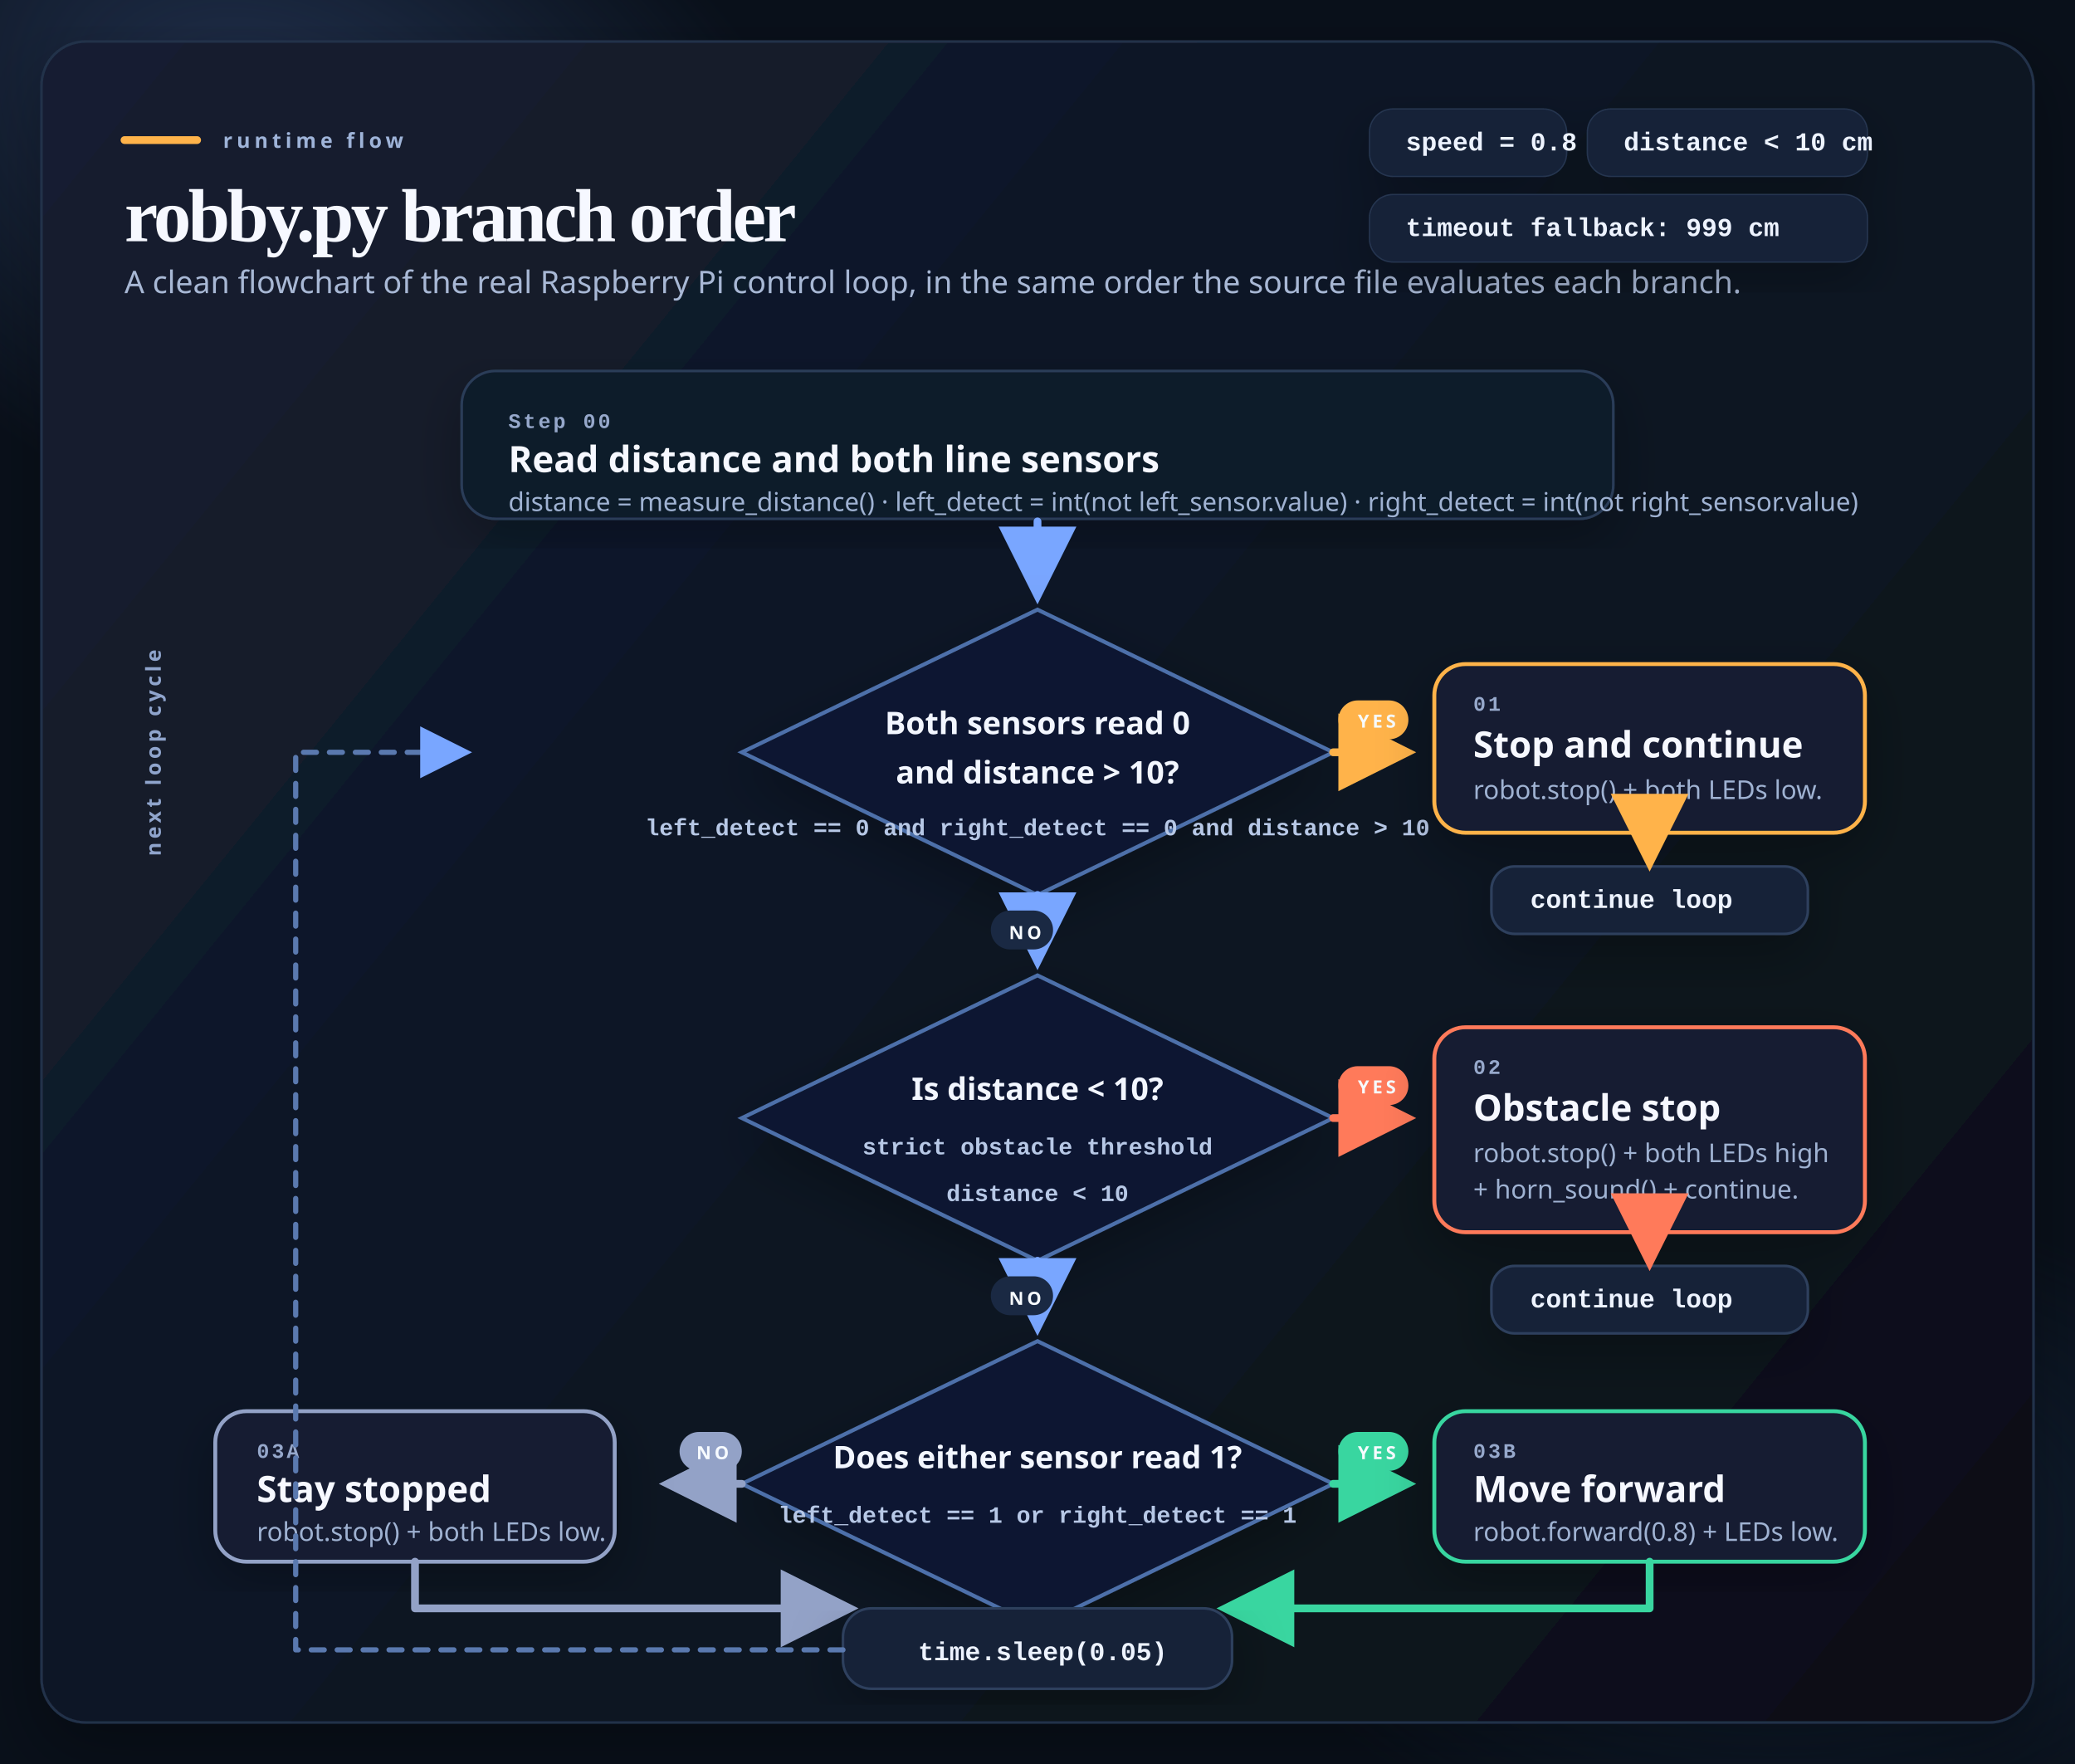
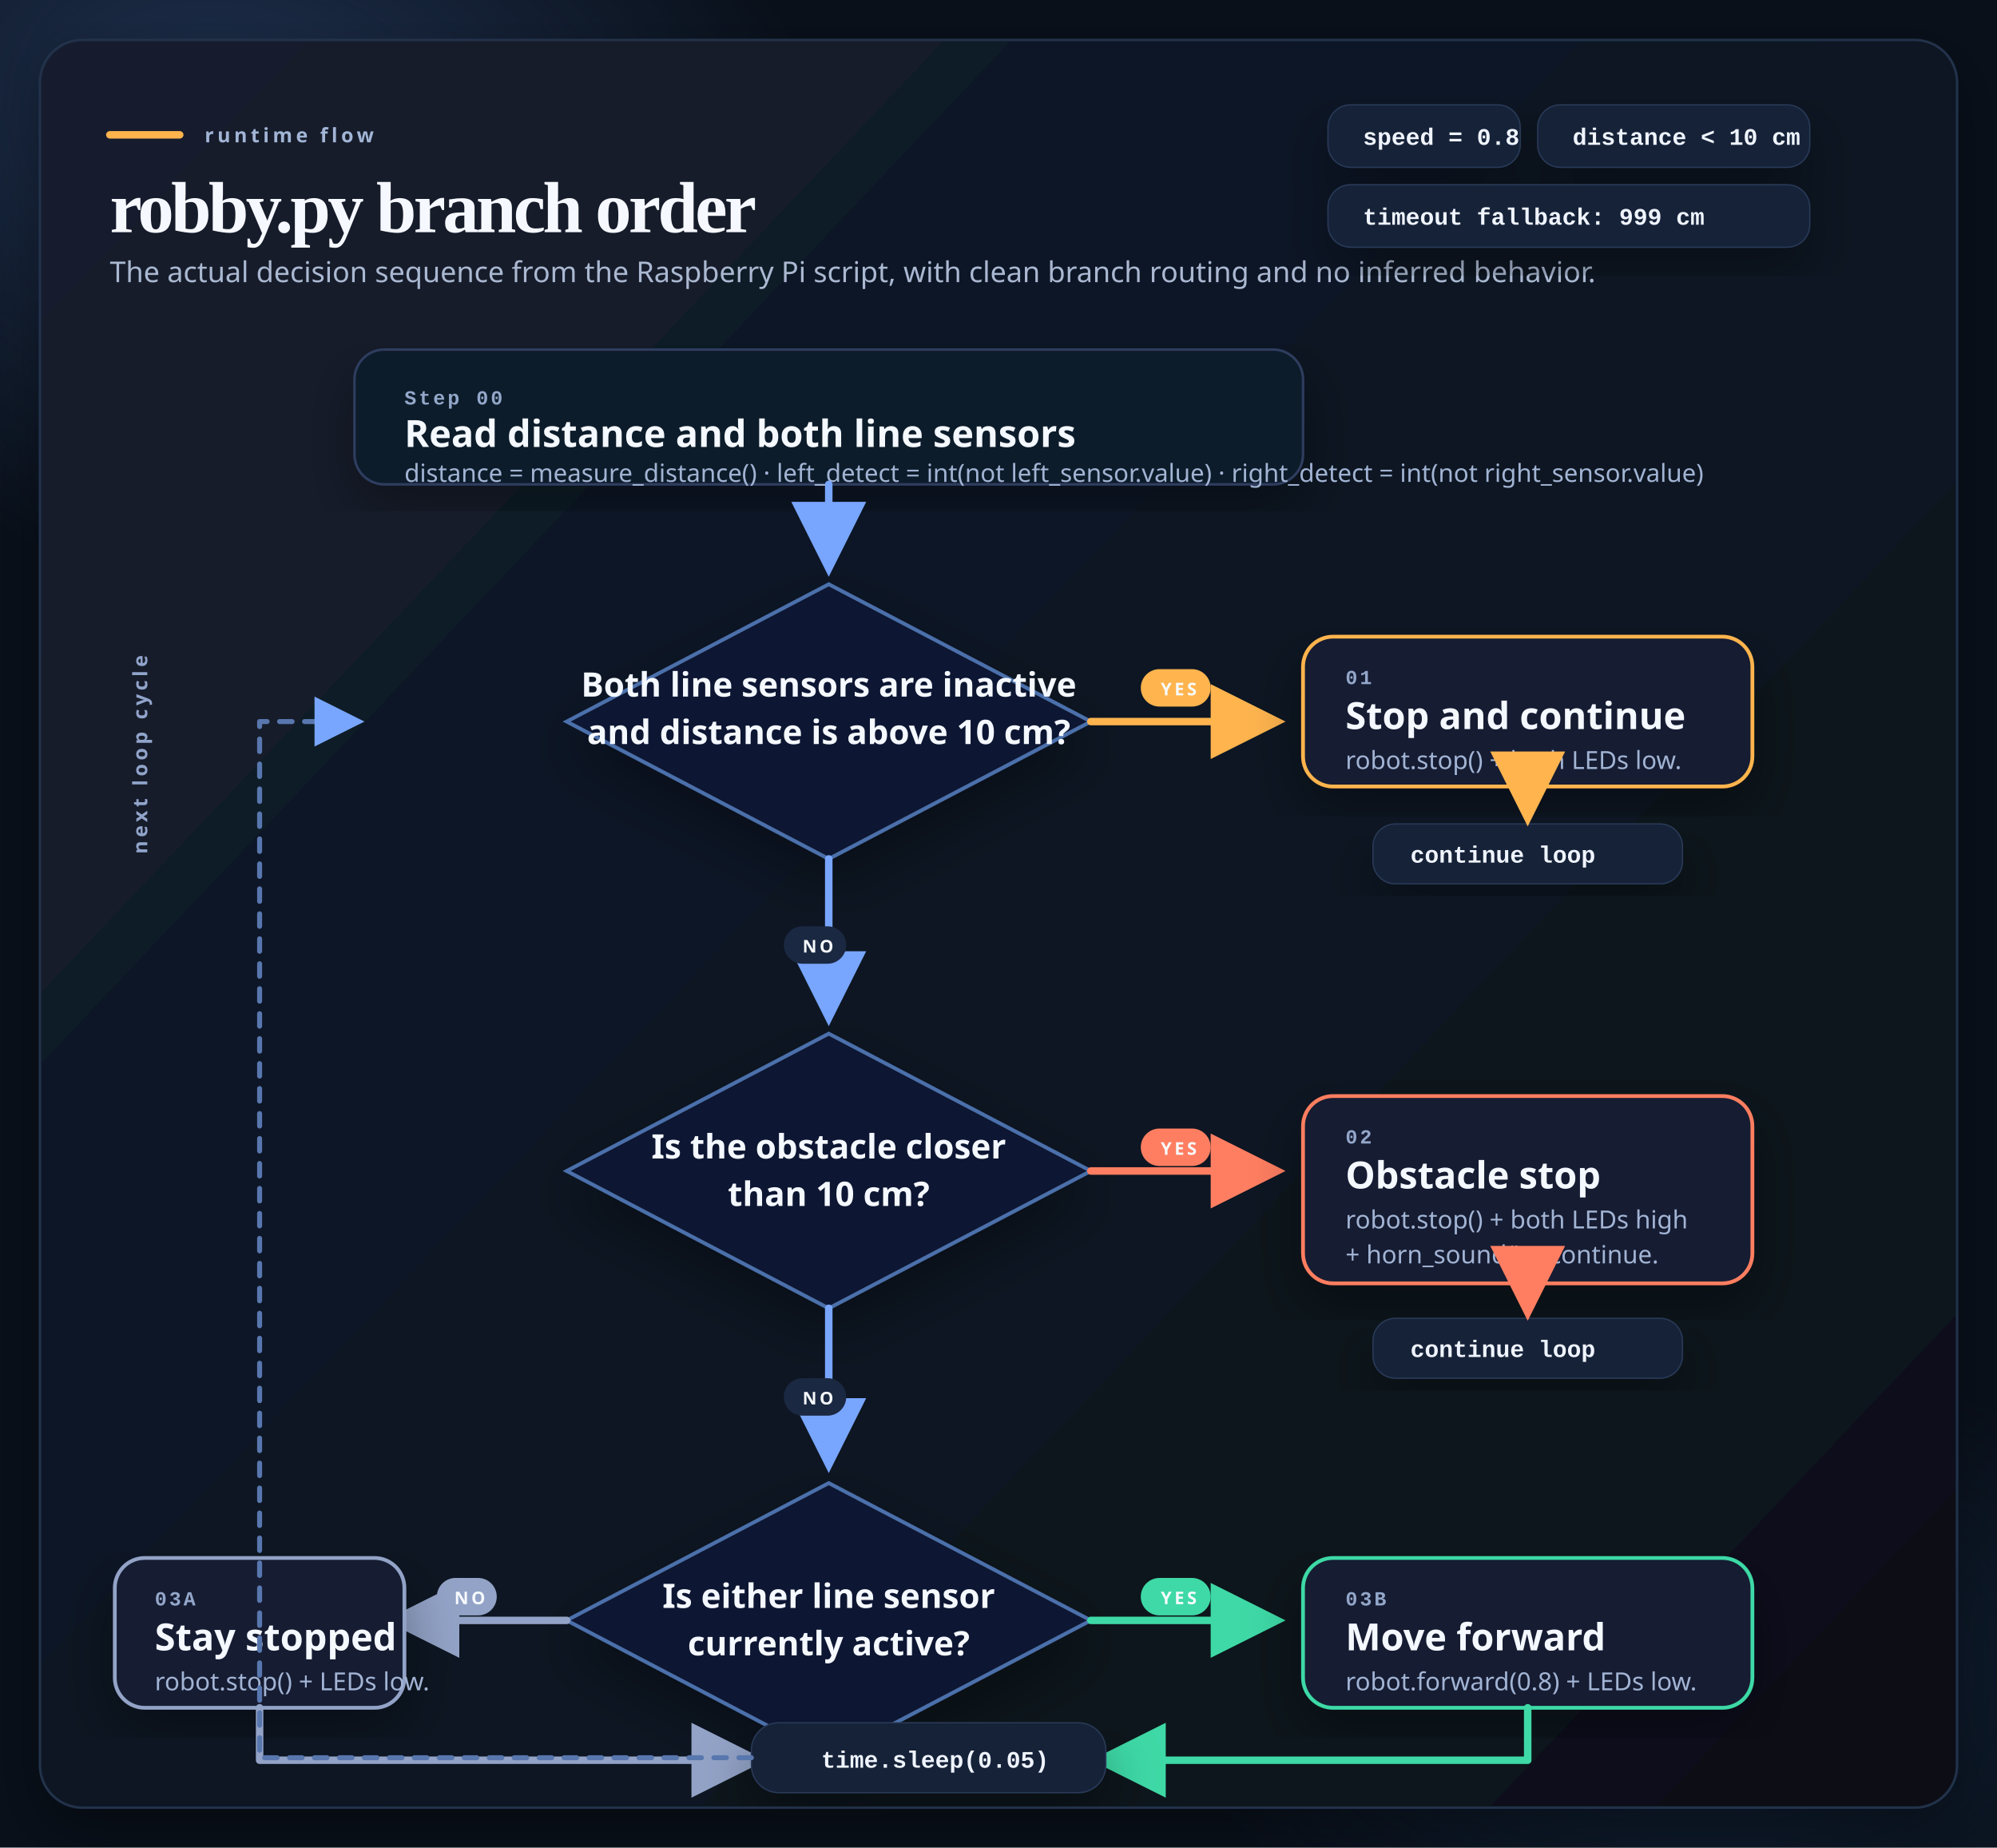
- <svg xmlns="http://www.w3.org/2000/svg" width="1600" height="1360" viewBox="0 0 1600 1360" fill="none">
+ <svg xmlns="http://www.w3.org/2000/svg" width="1600" height="1480" viewBox="0 0 1600 1480" fill="none">
  <defs>
-     <linearGradient id="bg" x1="72" y1="56" x2="1500" y2="1220" gradientUnits="userSpaceOnUse">
-       <stop stop-color="#141D30" />
-       <stop offset="1" stop-color="#0A1019" />
+     <linearGradient id="shell" x1="48" y1="40" x2="1524" y2="1440" gradientUnits="userSpaceOnUse">
+       <stop stop-color="#141D2E" />
+       <stop offset="1" stop-color="#0A1018" />
    </linearGradient>
-     <radialGradient id="glowTop" cx="0" cy="0" r="1" gradientUnits="userSpaceOnUse" gradientTransform="translate(220 120) rotate(28) scale(460 300)">
-       <stop stop-color="#223250" />
-       <stop offset="1" stop-color="#223250" stop-opacity="0" />
+     <radialGradient id="glowOne" cx="0" cy="0" r="1" gradientUnits="userSpaceOnUse" gradientTransform="translate(200 120) rotate(24) scale(520 360)">
+       <stop stop-color="#1F3150" />
+       <stop offset="1" stop-color="#1F3150" stop-opacity="0" />
    </radialGradient>
-     <radialGradient id="glowBottom" cx="0" cy="0" r="1" gradientUnits="userSpaceOnUse" gradientTransform="translate(1370 1180) rotate(180) scale(420 260)">
-       <stop stop-color="#122237" />
-       <stop offset="1" stop-color="#122237" stop-opacity="0" />
+     <radialGradient id="glowTwo" cx="0" cy="0" r="1" gradientUnits="userSpaceOnUse" gradientTransform="translate(1360 1340) rotate(180) scale(420 260)">
+       <stop stop-color="#102137" />
+       <stop offset="1" stop-color="#102137" stop-opacity="0" />
    </radialGradient>
-     <filter id="shellShadow" x="-20%" y="-20%" width="140%" height="140%" color-interpolation-filters="sRGB">
-       <feDropShadow dx="0" dy="20" stdDeviation="26" flood-color="#030812" flood-opacity="0.32" />
+     <filter id="shadow" x="-20%" y="-20%" width="140%" height="140%" color-interpolation-filters="sRGB">
+       <feDropShadow dx="0" dy="18" stdDeviation="22" flood-color="#020711" flood-opacity="0.34" />
    </filter>
-     <filter id="cardShadow" x="-20%" y="-20%" width="140%" height="140%" color-interpolation-filters="sRGB">
-       <feDropShadow dx="0" dy="14" stdDeviation="20" flood-color="#020711" flood-opacity="0.26" />
-     </filter>
-     <marker id="arrowBlue" viewBox="0 0 10 10" refX="8" refY="5" markerWidth="10" markerHeight="10" orient="auto-start-reverse">
-       <path d="M0 0L10 5L0 10V0Z" fill="#79A6FF" />
+     <marker id="arrBlue" viewBox="0 0 10 10" refX="8" refY="5" markerWidth="10" markerHeight="10" orient="auto-start-reverse">
+       <path d="M0 0L10 5L0 10V0Z" fill="#78A6FF" />
    </marker>
-     <marker id="arrowAmber" viewBox="0 0 10 10" refX="8" refY="5" markerWidth="10" markerHeight="10" orient="auto-start-reverse">
-       <path d="M0 0L10 5L0 10V0Z" fill="#FFB34A" />
+     <marker id="arrAmber" viewBox="0 0 10 10" refX="8" refY="5" markerWidth="10" markerHeight="10" orient="auto-start-reverse">
+       <path d="M0 0L10 5L0 10V0Z" fill="#FFB44E" />
    </marker>
-     <marker id="arrowCoral" viewBox="0 0 10 10" refX="8" refY="5" markerWidth="10" markerHeight="10" orient="auto-start-reverse">
-       <path d="M0 0L10 5L0 10V0Z" fill="#FF7A5A" />
+     <marker id="arrCoral" viewBox="0 0 10 10" refX="8" refY="5" markerWidth="10" markerHeight="10" orient="auto-start-reverse">
+       <path d="M0 0L10 5L0 10V0Z" fill="#FF7E61" />
    </marker>
-     <marker id="arrowMint" viewBox="0 0 10 10" refX="8" refY="5" markerWidth="10" markerHeight="10" orient="auto-start-reverse">
-       <path d="M0 0L10 5L0 10V0Z" fill="#39D6A0" />
+     <marker id="arrMint" viewBox="0 0 10 10" refX="8" refY="5" markerWidth="10" markerHeight="10" orient="auto-start-reverse">
+       <path d="M0 0L10 5L0 10V0Z" fill="#3ED9A6" />
    </marker>
-     <marker id="arrowSlate" viewBox="0 0 10 10" refX="8" refY="5" markerWidth="10" markerHeight="10" orient="auto-start-reverse">
-       <path d="M0 0L10 5L0 10V0Z" fill="#93A2C7" />
+     <marker id="arrSlate" viewBox="0 0 10 10" refX="8" refY="5" markerWidth="10" markerHeight="10" orient="auto-start-reverse">
+       <path d="M0 0L10 5L0 10V0Z" fill="#93A3C7" />
    </marker>
    <style>
-       .eyebrow { fill: #9EB3D8; font-family: "Trebuchet MS", "Segoe UI", sans-serif; font-size: 16px; font-weight: 700; letter-spacing: 0.2em; text-transform: uppercase; }
+       .eyebrow { fill: #A2B5D6; font-family: "Trebuchet MS", "Segoe UI", sans-serif; font-size: 16px; font-weight: 700; letter-spacing: 0.18em; text-transform: uppercase; }
      .title { fill: #F6F8FF; font-family: Georgia, "Times New Roman", serif; font-size: 58px; font-weight: 700; letter-spacing: -0.04em; }
-       .subtitle { fill: #A8B8D5; font-family: "Trebuchet MS", "Segoe UI", sans-serif; font-size: 24px; }
-       .section-label { fill: #96A8CB; font-family: "Courier New", monospace; font-size: 16px; font-weight: 700; letter-spacing: 0.12em; }
-       .card-title { fill: #F6F8FF; font-family: "Trebuchet MS", "Segoe UI", sans-serif; font-size: 28px; font-weight: 700; }
-       .card-body { fill: #9FB2D2; font-family: "Trebuchet MS", "Segoe UI", sans-serif; font-size: 20px; }
-       .chip-text { fill: #EDF3FF; font-family: "Courier New", monospace; font-size: 20px; font-weight: 700; }
-       .decision-title { fill: #F2F6FF; font-family: "Trebuchet MS", "Segoe UI", sans-serif; font-size: 24px; font-weight: 700; text-anchor: middle; }
-       .decision-code { fill: #B7C8E6; font-family: "Courier New", monospace; font-size: 18px; font-weight: 700; text-anchor: middle; }
-       .branch { fill: #F7FBFF; font-family: "Trebuchet MS", "Segoe UI", sans-serif; font-size: 14px; font-weight: 700; letter-spacing: 0.18em; text-transform: uppercase; }
-       .loop-label { fill: #8FA4CC; font-family: "Trebuchet MS", "Segoe UI", sans-serif; font-size: 16px; font-weight: 700; letter-spacing: 0.18em; text-transform: uppercase; }
-       .footer-note { fill: #8EA2C7; font-family: "Trebuchet MS", "Segoe UI", sans-serif; font-size: 18px; }
+       .subtitle { fill: #AAB8D1; font-family: "Trebuchet MS", "Segoe UI", sans-serif; font-size: 23px; }
+       .step { fill: #93A7CA; font-family: "Courier New", monospace; font-size: 16px; font-weight: 700; letter-spacing: 0.12em; }
+       .boxTitle { fill: #F4F8FF; font-family: "Trebuchet MS", "Segoe UI", sans-serif; font-size: 30px; font-weight: 700; }
+       .boxBody { fill: #A2B4D4; font-family: "Trebuchet MS", "Segoe UI", sans-serif; font-size: 20px; }
+       .diamondTitle { fill: #F4F8FF; font-family: "Trebuchet MS", "Segoe UI", sans-serif; font-size: 27px; font-weight: 700; text-anchor: middle; }
+       .chipText { fill: #EFF4FF; font-family: "Courier New", monospace; font-size: 19px; font-weight: 700; }
+       .branch { fill: #F7FBFF; font-family: "Trebuchet MS", "Segoe UI", sans-serif; font-size: 14px; font-weight: 700; letter-spacing: 0.16em; text-transform: uppercase; }
+       .loop { fill: #91A4CA; font-family: "Trebuchet MS", "Segoe UI", sans-serif; font-size: 16px; font-weight: 700; letter-spacing: 0.18em; text-transform: uppercase; }
    </style>
  </defs>
-   <rect width="1600" height="1360" fill="#09101A" />
-   <rect width="1600" height="1360" fill="url(#glowTop)" />
-   <rect width="1600" height="1360" fill="url(#glowBottom)" />
-   <rect x="32" y="32" width="1536" height="1296" rx="34" fill="url(#bg)" stroke="#22304A" stroke-width="2" filter="url(#shellShadow)" />
-   <path d="M96 108H152" stroke="#FFB34A" stroke-width="6" stroke-linecap="round" />
-   <text x="172" y="114" class="eyebrow">runtime flow</text>
-   <text x="96" y="186" class="title">robby.py branch order</text>
-   <text x="96" y="226" class="subtitle">A clean flowchart of the real Raspberry Pi control loop, in the same order the source file evaluates each branch.</text>
-   <g filter="url(#cardShadow)">
-     <rect x="1056" y="84" width="152" height="52" rx="18" fill="#152239" stroke="#263650" />
-     <rect x="1224" y="84" width="216" height="52" rx="18" fill="#152239" stroke="#263650" />
-     <rect x="1056" y="150" width="384" height="52" rx="18" fill="#152239" stroke="#263650" />
+   <rect width="1600" height="1480" fill="#09101A" />
+   <rect width="1600" height="1480" fill="url(#glowOne)" />
+   <rect width="1600" height="1480" fill="url(#glowTwo)" />
+   <rect x="32" y="32" width="1536" height="1416" rx="34" fill="url(#shell)" stroke="#22314A" stroke-width="2" filter="url(#shadow)" />
+   <path d="M88 108H144" stroke="#FFB44E" stroke-width="6" stroke-linecap="round" />
+   <text x="164" y="114" class="eyebrow">runtime flow</text>
+   <text x="88" y="186" class="title">robby.py branch order</text>
+   <text x="88" y="226" class="subtitle">The actual decision sequence from the Raspberry Pi script, with clean branch routing and no inferred behavior.</text>
+   <g filter="url(#shadow)">
+     <rect x="1064" y="84" width="154" height="50" rx="18" fill="#152239" stroke="#2A3A58" />
+     <rect x="1232" y="84" width="218" height="50" rx="18" fill="#152239" stroke="#2A3A58" />
+     <rect x="1064" y="148" width="386" height="50" rx="18" fill="#152239" stroke="#2A3A58" />
  </g>
-   <text x="1084" y="116" class="chip-text">speed = 0.8</text>
-   <text x="1252" y="116" class="chip-text">distance &lt; 10 cm</text>
-   <text x="1084" y="182" class="chip-text">timeout fallback: 999 cm</text>
-   <g filter="url(#cardShadow)">
-     <rect x="356" y="286" width="888" height="114" rx="26" fill="#101A2C" stroke="#2C3C59" stroke-width="2" />
+   <text x="1092" y="116" class="chipText">speed = 0.8</text>
+   <text x="1260" y="116" class="chipText">distance &lt; 10 cm</text>
+   <text x="1092" y="180" class="chipText">timeout fallback: 999 cm</text>
+   <g filter="url(#shadow)">
+     <rect x="284" y="280" width="760" height="108" rx="24" fill="#101A2B" stroke="#2E3E5E" stroke-width="2" />
  </g>
-   <text x="392" y="330" class="section-label">Step 00</text>
-   <text x="392" y="364" class="card-title">Read distance and both line sensors</text>
-   <text x="392" y="394" class="card-body">distance = measure_distance()   ·   left_detect = int(not left_sensor.value)   ·   right_detect = int(not right_sensor.value)</text>
-   <path d="M800 402V454" stroke="#79A6FF" stroke-width="6" stroke-linecap="round" marker-end="url(#arrowBlue)" />
-   <polygon points="800,470 1028,580 800,690 572,580" fill="#0F1930" stroke="#4E70AA" stroke-width="3" filter="url(#cardShadow)" />
-   <text x="800" y="566" class="decision-title">Both sensors read 0</text>
-   <text x="800" y="604" class="decision-title">and distance &gt; 10?</text>
-   <text x="800" y="644" class="decision-code">left_detect == 0 and right_detect == 0 and distance &gt; 10</text>
-   <path d="M1028 580H1080" stroke="#FFB34A" stroke-width="6" stroke-linecap="round" marker-end="url(#arrowAmber)" />
-   <rect x="1032" y="540" width="54" height="30" rx="15" fill="#FFB34A" />
-   <text x="1047" y="561" class="branch">YES</text>
-   <g filter="url(#cardShadow)">
-     <rect x="1106" y="512" width="332" height="130" rx="24" fill="#141F31" stroke="#FFB34A" stroke-width="3" />
-     <rect x="1150" y="668" width="244" height="52" rx="18" fill="#152239" stroke="#2E3F5D" stroke-width="2" />
+   <text x="324" y="324" class="step">Step 00</text>
+   <text x="324" y="358" class="boxTitle">Read distance and both line sensors</text>
+   <text x="324" y="386" class="boxBody">distance = measure_distance() · left_detect = int(not left_sensor.value) · right_detect = int(not right_sensor.value)</text>
+   <path d="M664 388V450" stroke="#78A6FF" stroke-width="6" stroke-linecap="round" marker-end="url(#arrBlue)" />
+   <polygon points="664,468 874,578 664,688 454,578" fill="#0F1930" stroke="#4C70AB" stroke-width="3" filter="url(#shadow)" />
+   <text x="664" y="558" class="diamondTitle">Both line sensors are inactive</text>
+   <text x="664" y="596" class="diamondTitle">and distance is above 10 cm?</text>
+   <path d="M874 578H1018" stroke="#FFB44E" stroke-width="6" stroke-linecap="round" marker-end="url(#arrAmber)" />
+   <rect x="914" y="536" width="56" height="30" rx="15" fill="#FFB44E" />
+   <text x="930" y="557" class="branch">YES</text>
+   <g filter="url(#shadow)">
+     <rect x="1044" y="510" width="360" height="120" rx="24" fill="#141F31" stroke="#FFB44E" stroke-width="3" />
  </g>
-   <text x="1136" y="548" class="section-label">01</text>
-   <text x="1136" y="584" class="card-title">Stop and continue</text>
-   <text x="1136" y="616" class="card-body">robot.stop() + both LEDs low.</text>
-   <text x="1180" y="700" class="chip-text">continue loop</text>
-   <path d="M1272 642V660" stroke="#FFB34A" stroke-width="6" stroke-linecap="round" marker-end="url(#arrowAmber)" />
-   <path d="M800 690V736" stroke="#79A6FF" stroke-width="6" stroke-linecap="round" marker-end="url(#arrowBlue)" />
-   <rect x="764" y="702" width="48" height="30" rx="15" fill="#1A2943" />
-   <text x="778" y="724" class="branch">NO</text>
-   <polygon points="800,752 1028,862 800,972 572,862" fill="#0F1930" stroke="#4E70AA" stroke-width="3" filter="url(#cardShadow)" />
-   <text x="800" y="848" class="decision-title">Is distance &lt; 10?</text>
-   <text x="800" y="890" class="decision-code">strict obstacle threshold</text>
-   <text x="800" y="926" class="decision-code">distance &lt; 10</text>
-   <path d="M1028 862H1080" stroke="#FF7A5A" stroke-width="6" stroke-linecap="round" marker-end="url(#arrowCoral)" />
-   <rect x="1032" y="822" width="54" height="30" rx="15" fill="#FF7A5A" />
-   <text x="1047" y="843" class="branch">YES</text>
-   <g filter="url(#cardShadow)">
-     <rect x="1106" y="792" width="332" height="158" rx="24" fill="#141F31" stroke="#FF7A5A" stroke-width="3" />
-     <rect x="1150" y="976" width="244" height="52" rx="18" fill="#152239" stroke="#2E3F5D" stroke-width="2" />
+   <text x="1078" y="548" class="step">01</text>
+   <text x="1078" y="584" class="boxTitle">Stop and continue</text>
+   <text x="1078" y="616" class="boxBody">robot.stop() + both LEDs low.</text>
+   <g filter="url(#shadow)">
+     <rect x="1100" y="660" width="248" height="48" rx="18" fill="#152239" stroke="#2A3A58" />
  </g>
-   <text x="1136" y="828" class="section-label">02</text>
-   <text x="1136" y="864" class="card-title">Obstacle stop</text>
-   <text x="1136" y="896" class="card-body">robot.stop() + both LEDs high</text>
-   <text x="1136" y="924" class="card-body">+ horn_sound() + continue.</text>
-   <text x="1180" y="1008" class="chip-text">continue loop</text>
-   <path d="M1272 950V968" stroke="#FF7A5A" stroke-width="6" stroke-linecap="round" marker-end="url(#arrowCoral)" />
-   <path d="M800 972V1018" stroke="#79A6FF" stroke-width="6" stroke-linecap="round" marker-end="url(#arrowBlue)" />
-   <rect x="764" y="984" width="48" height="30" rx="15" fill="#1A2943" />
-   <text x="778" y="1006" class="branch">NO</text>
-   <polygon points="800,1034 1028,1144 800,1254 572,1144" fill="#0F1930" stroke="#4E70AA" stroke-width="3" filter="url(#cardShadow)" />
-   <text x="800" y="1132" class="decision-title">Does either sensor read 1?</text>
-   <text x="800" y="1174" class="decision-code">left_detect == 1 or right_detect == 1</text>
-   <path d="M1028 1144H1080" stroke="#39D6A0" stroke-width="6" stroke-linecap="round" marker-end="url(#arrowMint)" />
-   <rect x="1032" y="1104" width="54" height="30" rx="15" fill="#39D6A0" />
-   <text x="1047" y="1125" class="branch">YES</text>
-   <path d="M572 1144H520" stroke="#93A2C7" stroke-width="6" stroke-linecap="round" marker-end="url(#arrowSlate)" />
-   <rect x="524" y="1104" width="48" height="30" rx="15" fill="#93A2C7" />
-   <text x="537" y="1125" class="branch">NO</text>
-   <g filter="url(#cardShadow)">
-     <rect x="166" y="1088" width="308" height="116" rx="24" fill="#131D30" stroke="#93A2C7" stroke-width="3" />
+   <text x="1130" y="691" class="chipText">continue loop</text>
+   <path d="M1224 632V650" stroke="#FFB44E" stroke-width="6" stroke-linecap="round" marker-end="url(#arrAmber)" />
+   <path d="M664 688V810" stroke="#78A6FF" stroke-width="6" stroke-linecap="round" marker-end="url(#arrBlue)" />
+   <rect x="628" y="742" width="50" height="30" rx="15" fill="#1B2841" />
+   <text x="643" y="763" class="branch">NO</text>
+   <polygon points="664,828 874,938 664,1048 454,938" fill="#0F1930" stroke="#4C70AB" stroke-width="3" filter="url(#shadow)" />
+   <text x="664" y="928" class="diamondTitle">Is the obstacle closer</text>
+   <text x="664" y="966" class="diamondTitle">than 10 cm?</text>
+   <path d="M874 938H1018" stroke="#FF7E61" stroke-width="6" stroke-linecap="round" marker-end="url(#arrCoral)" />
+   <rect x="914" y="904" width="56" height="30" rx="15" fill="#FF7E61" />
+   <text x="930" y="925" class="branch">YES</text>
+   <g filter="url(#shadow)">
+     <rect x="1044" y="878" width="360" height="150" rx="24" fill="#141F31" stroke="#FF7E61" stroke-width="3" />
  </g>
-   <text x="198" y="1124" class="section-label">03A</text>
-   <text x="198" y="1158" class="card-title">Stay stopped</text>
-   <text x="198" y="1188" class="card-body">robot.stop() + both LEDs low.</text>
-   <g filter="url(#cardShadow)">
-     <rect x="1106" y="1088" width="332" height="116" rx="24" fill="#141F31" stroke="#39D6A0" stroke-width="3" />
+   <text x="1078" y="916" class="step">02</text>
+   <text x="1078" y="952" class="boxTitle">Obstacle stop</text>
+   <text x="1078" y="984" class="boxBody">robot.stop() + both LEDs high</text>
+   <text x="1078" y="1012" class="boxBody">+ horn_sound() + continue.</text>
+   <g filter="url(#shadow)">
+     <rect x="1100" y="1056" width="248" height="48" rx="18" fill="#152239" stroke="#2A3A58" />
  </g>
-   <text x="1136" y="1124" class="section-label">03B</text>
-   <text x="1136" y="1158" class="card-title">Move forward</text>
-   <text x="1136" y="1188" class="card-body">robot.forward(0.8) + LEDs low.</text>
-   <path d="M320 1204V1240H650" stroke="#93A2C7" stroke-width="6" stroke-linecap="round" stroke-linejoin="round" marker-end="url(#arrowSlate)" />
-   <path d="M1272 1204V1240H950" stroke="#39D6A0" stroke-width="6" stroke-linecap="round" stroke-linejoin="round" marker-end="url(#arrowMint)" />
-   <g filter="url(#cardShadow)">
-     <rect x="650" y="1240" width="300" height="62" rx="22" fill="#152239" stroke="#2E3F5D" stroke-width="2" />
+   <text x="1130" y="1087" class="chipText">continue loop</text>
+   <path d="M1224 1030V1046" stroke="#FF7E61" stroke-width="6" stroke-linecap="round" marker-end="url(#arrCoral)" />
+   <path d="M664 1048V1168" stroke="#78A6FF" stroke-width="6" stroke-linecap="round" marker-end="url(#arrBlue)" />
+   <rect x="628" y="1104" width="50" height="30" rx="15" fill="#1B2841" />
+   <text x="643" y="1125" class="branch">NO</text>
+   <polygon points="664,1188 874,1298 664,1408 454,1298" fill="#0F1930" stroke="#4C70AB" stroke-width="3" filter="url(#shadow)" />
+   <text x="664" y="1288" class="diamondTitle">Is either line sensor</text>
+   <text x="664" y="1326" class="diamondTitle">currently active?</text>
+   <path d="M874 1298H1018" stroke="#3ED9A6" stroke-width="6" stroke-linecap="round" marker-end="url(#arrMint)" />
+   <rect x="914" y="1264" width="56" height="30" rx="15" fill="#3ED9A6" />
+   <text x="930" y="1285" class="branch">YES</text>
+   <path d="M454 1298H320" stroke="#93A3C7" stroke-width="6" stroke-linecap="round" marker-end="url(#arrSlate)" />
+   <rect x="350" y="1264" width="48" height="30" rx="15" fill="#93A3C7" />
+   <text x="364" y="1285" class="branch">NO</text>
+   <g filter="url(#shadow)">
+     <rect x="92" y="1248" width="232" height="120" rx="24" fill="#131D30" stroke="#93A3C7" stroke-width="3" />
  </g>
-   <text x="708" y="1280" class="chip-text">time.sleep(0.05)</text>
-   <path d="M650 1272H228V580H356" stroke="#5A79AF" stroke-width="4" stroke-linecap="round" stroke-linejoin="round" stroke-dasharray="10 10" marker-end="url(#arrowBlue)" />
-   <text x="124" y="660" transform="rotate(-90 124 660)" class="loop-label">next loop cycle</text>
+   <text x="124" y="1286" class="step">03A</text>
+   <text x="124" y="1322" class="boxTitle">Stay stopped</text>
+   <text x="124" y="1354" class="boxBody">robot.stop() + LEDs low.</text>
+   <g filter="url(#shadow)">
+     <rect x="1044" y="1248" width="360" height="120" rx="24" fill="#141F31" stroke="#3ED9A6" stroke-width="3" />
+   </g>
+   <text x="1078" y="1286" class="step">03B</text>
+   <text x="1078" y="1322" class="boxTitle">Move forward</text>
+   <text x="1078" y="1354" class="boxBody">robot.forward(0.8) + LEDs low.</text>
+   <path d="M208 1368V1410H602" stroke="#93A3C7" stroke-width="6" stroke-linecap="round" stroke-linejoin="round" marker-end="url(#arrSlate)" />
+   <path d="M1224 1368V1410H886" stroke="#3ED9A6" stroke-width="6" stroke-linecap="round" stroke-linejoin="round" marker-end="url(#arrMint)" />
+   <g filter="url(#shadow)">
+     <rect x="602" y="1380" width="284" height="56" rx="22" fill="#152239" stroke="#2A3A58" />
+   </g>
+   <text x="658" y="1416" class="chipText">time.sleep(0.05)</text>
+   <path d="M602 1408H208V578H284" stroke="#5877AE" stroke-width="4" stroke-linecap="round" stroke-linejoin="round" stroke-dasharray="10 10" marker-end="url(#arrBlue)" />
+   <text x="118" y="684" transform="rotate(-90 118 684)" class="loop">next loop cycle</text>
</svg>
